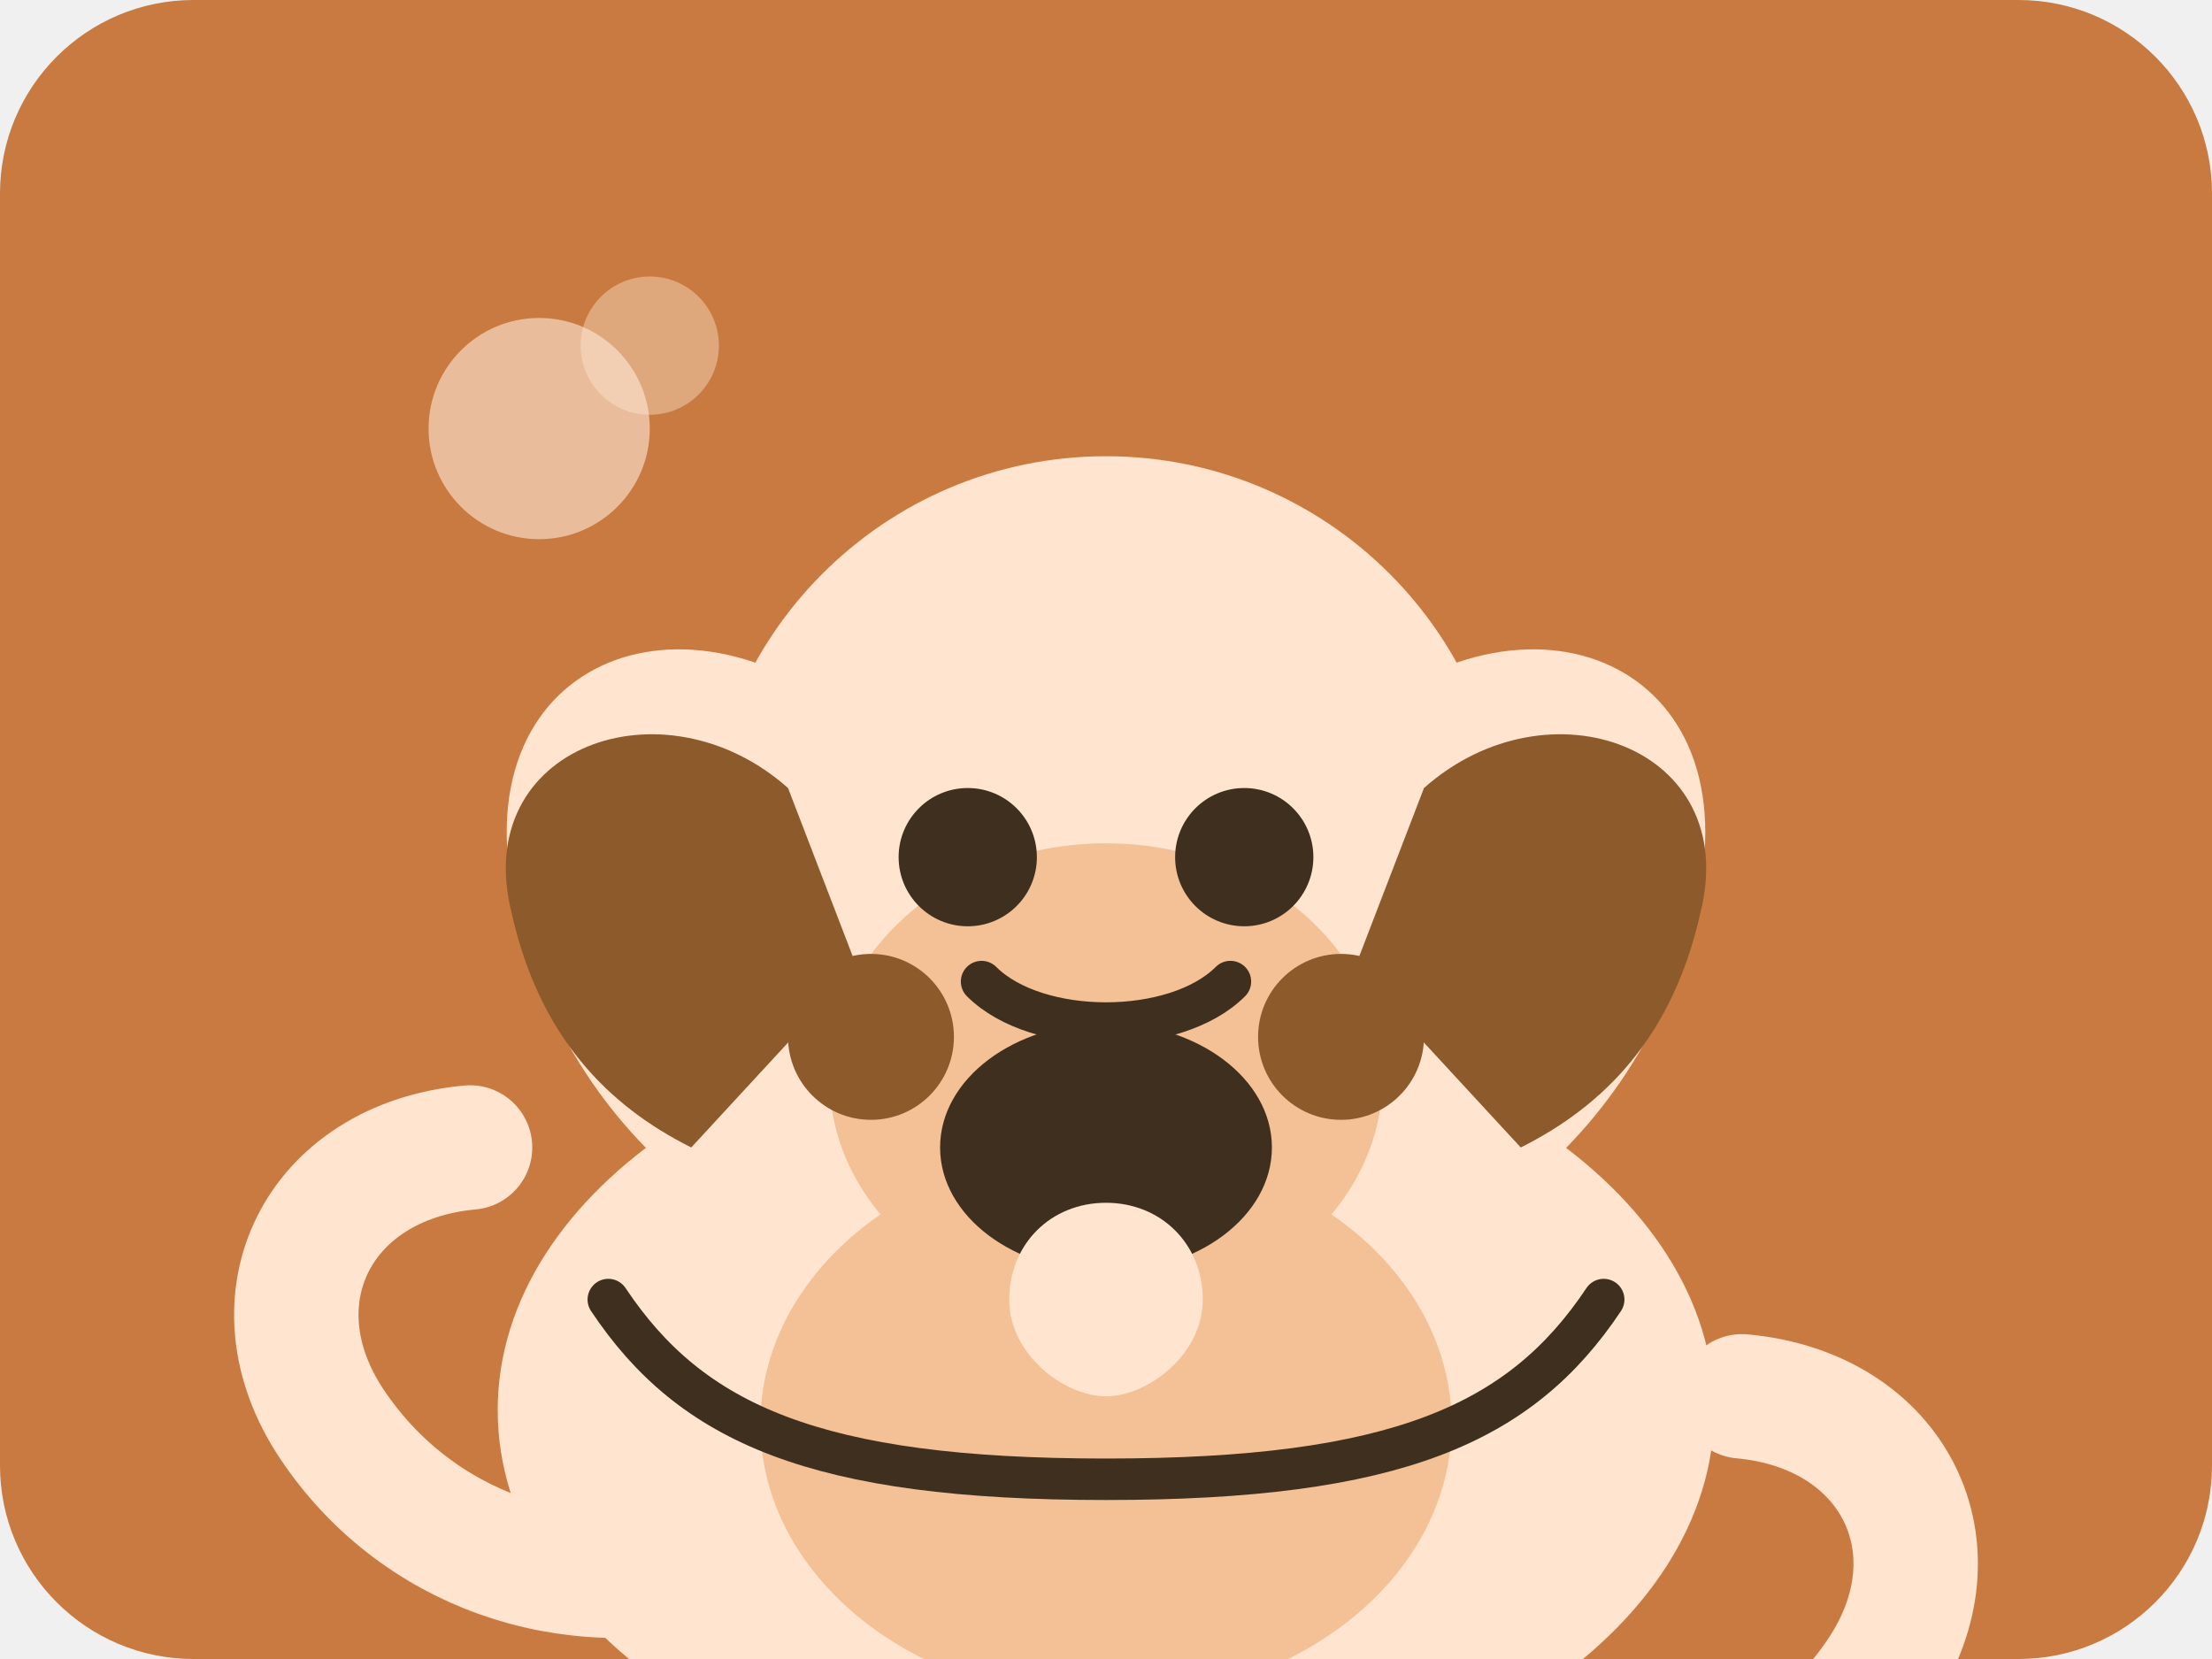
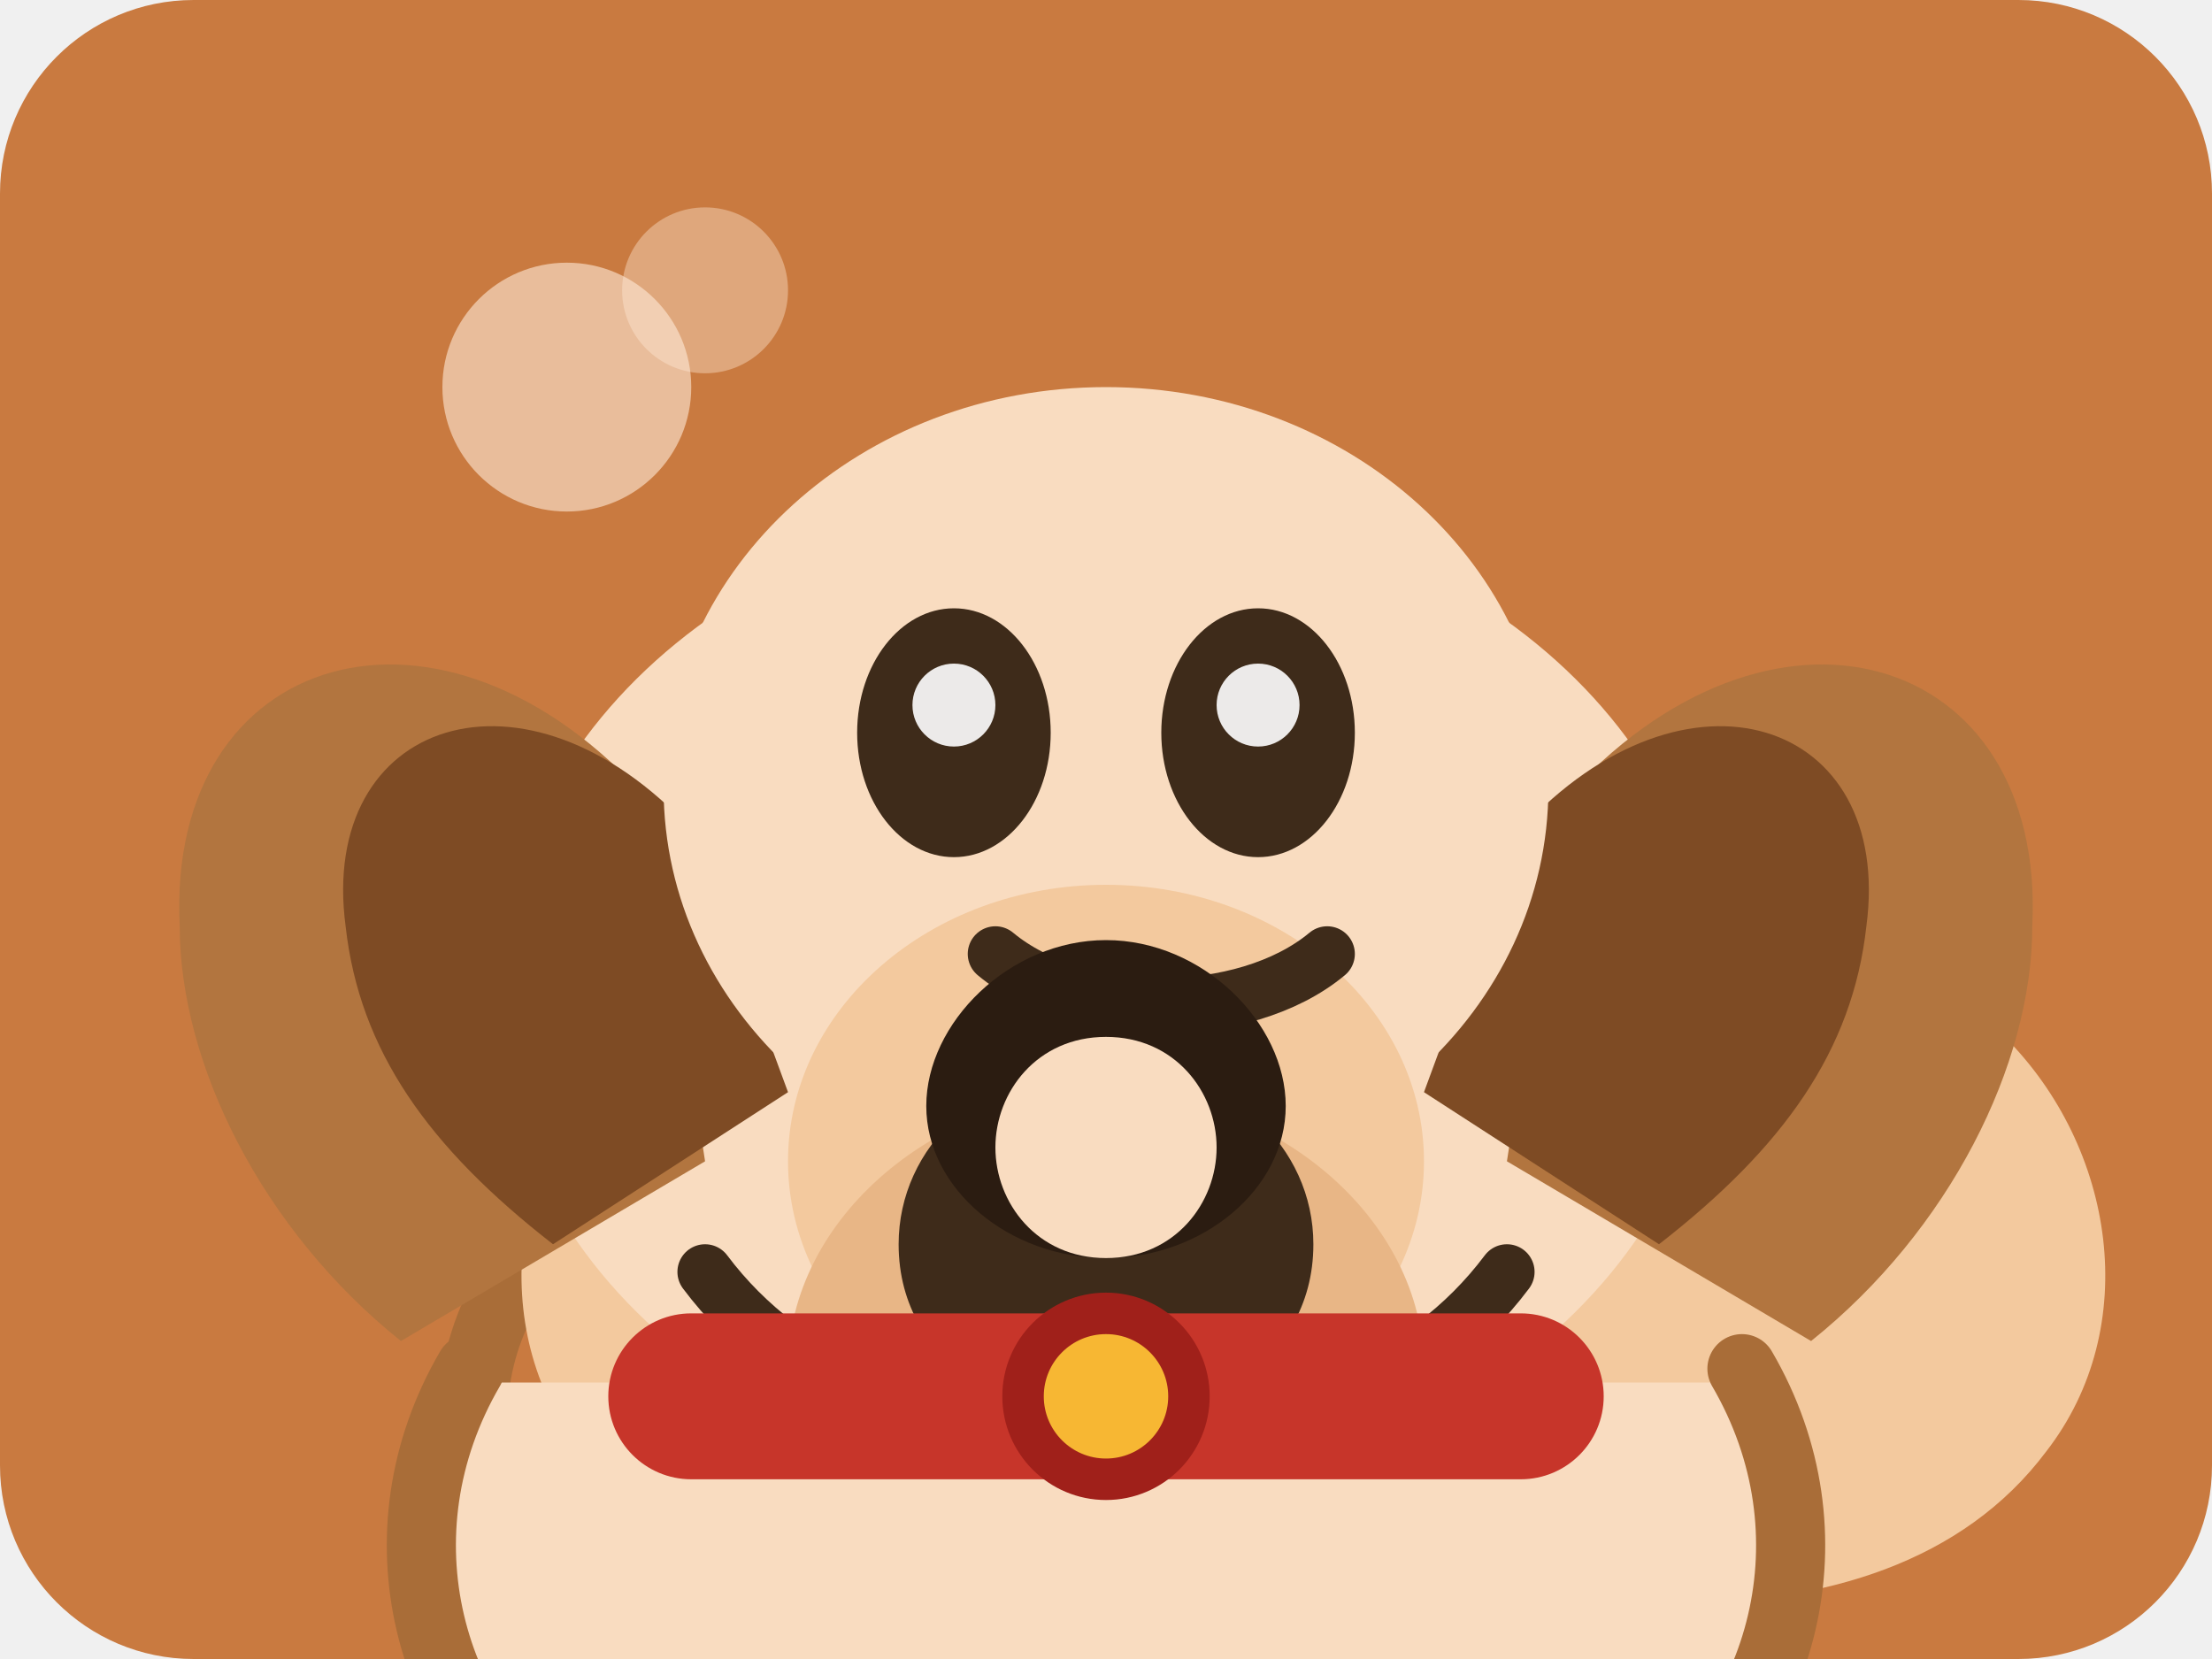
- <svg xmlns="http://www.w3.org/2000/svg" viewBox="0 0 320 240">
+ <svg xmlns="http://www.w3.org/2000/svg" viewBox="0 0 320 240" role="img" aria-labelledby="title desc">
  <rect width="320" height="240" fill="#C97A40" rx="28" />
-   <g transform="translate(160 132)">
-     <path d="M92 70c22 2 32 22 20 40s-34 26-56 20" fill="none" stroke="#FFE5D0" stroke-width="18" stroke-linecap="round" />
-     <ellipse cx="0" cy="72" rx="88" ry="58" fill="#FFE5D0" />
-     <ellipse cx="0" cy="74" rx="50" ry="40" fill="#F4C095" />
-     <path d="M-92 34c-22 2-32 22-20 40s34 26 56 20" fill="none" stroke="#FFE5D0" stroke-width="18" stroke-linecap="round" />
-     <g fill="#FFE5D0">
-       <circle cx="0" cy="-8" r="58" />
-       <path d="M-32-24c-26-26-60-14-54 20 4 22 16 36 26 44l30-24z" />
-       <path d="M32-24c26-26 60-14 54 20-4 22-16 36-26 44l-30-24z" />
-     </g>
-     <path d="M-46-18c-18-16-46-6-40 18 4 18 14 28 26 34l24-26z" fill="#8C5A2B" />
-     <path d="M46-18c18-16 46-6 40 18-4 18-14 28-26 34l-24-26z" fill="#8C5A2B" />
-     <ellipse cx="0" cy="24" rx="40" ry="34" fill="#F4C095" />
-     <ellipse cx="0" cy="34" rx="24" ry="18" fill="#3F2F1E" />
-     <path d="M0 42c8 0 14 6 14 14s-8 14-14 14-14-6-14-14 6-14 14-14z" fill="#FFE5D0" />
-     <g fill="#3F2F1E">
-       <circle cx="-20" cy="-8" r="10" />
-       <circle cx="20" cy="-8" r="10" />
-     </g>
-     <path d="M-18 10c8 8 28 8 36 0" fill="none" stroke="#3F2F1E" stroke-width="6" stroke-linecap="round" stroke-linejoin="round" />
-     <g fill="#8C5A2B">
-       <circle cx="-34" cy="18" r="12" />
-       <circle cx="34" cy="18" r="12" />
-     </g>
-     <path d="M-72 56c12 18 30 26 72 26s60-8 72-26" fill="none" stroke="#3F2F1E" stroke-width="6" stroke-linecap="round" />
+   <g transform="translate(160 126)">
+     <ellipse cx="0" cy="68" rx="78" ry="48" fill="#F9DCC0" />
+     <path d="M-52 40c-22 0-46 22-38 50 10 36 70 34 90 34s80 2 90-34c8-28-16-50-38-50" fill="none" stroke="#A96D38" stroke-width="10" stroke-linecap="round" />
+     <path d="M-70 24c-16 16-20 42-6 60 12 16 32 22 54 22h104c22 0 42-6 54-22 14-18 10-44-6-60" fill="#F3C99E" />
+     <ellipse cx="0" cy="18" rx="88" ry="72" fill="#F9DCC0" />
+     <path d="M-66-10c-30-34-70-22-68 18 0 20 12 44 32 60l44-26z" fill="#B2753F" />
+     <path d="M66-10c30-34 70-22 68 18 0 20-12 44-32 60l-44-26z" fill="#B2753F" />
+     <path d="M-60-6c-24-26-54-16-50 14 2 18 12 32 30 46l34-22z" fill="#7E4B24" />
+     <path d="M60-6c24-26 54-16 50 14-2 18-12 32-30 46l-34-22z" fill="#7E4B24" />
+     <ellipse cx="0" cy="-12" rx="64" ry="58" fill="#F9DCC0" />
+     <ellipse cx="0" cy="42" rx="46" ry="40" fill="#F3C99E" />
+     <path d="M0 32c24 0 46 18 46 40 0 20-20 36-46 36s-46-16-46-36c0-22 22-40 46-40z" fill="#E8B686" />
+     <path d="M0 28c18 0 30 12 30 26 0 18-18 26-30 26s-30-8-30-26c0-14 12-26 30-26z" fill="#3E2B1A" />
+     <ellipse cx="-22" cy="-20" rx="14" ry="18" fill="#3E2B1A" />
+     <ellipse cx="22" cy="-20" rx="14" ry="18" fill="#3E2B1A" />
+     <circle cx="-22" cy="-24" r="6" fill="#FFFFFF" opacity="0.9" />
+     <circle cx="22" cy="-24" r="6" fill="#FFFFFF" opacity="0.9" />
+     <path d="M-16 12c12 10 36 10 48 0" fill="none" stroke="#3E2B1A" stroke-width="8" stroke-linecap="round" stroke-linejoin="round" />
+     <path d="M0 10c14 0 26 12 26 24s-12 22-26 22-26-10-26-22 12-24 26-24z" fill="#2B1C11" />
+     <path d="M0 24c10 0 16 8 16 16s-6 16-16 16-16-8-16-16 6-16 16-16z" fill="#F9DCC0" />
+     <path d="M-58 58c12 16 32 24 58 24s46-8 58-24" fill="none" stroke="#3E2B1A" stroke-width="8" stroke-linecap="round" />
+     <path d="M-88 74c-12 22-6 46 12 58 18 12 46 10 76 10s58 2 76-10c18-12 24-36 12-58" fill="#F9DCC0" />
+     <path d="M-92 72c-14 24-6 52 14 66 20 12 50 12 78 12s58 0 78-12c20-14 28-42 14-66" fill="none" stroke="#A96D38" stroke-width="10" stroke-linecap="round" />
+     <rect x="-72" y="64" width="144" height="24" rx="12" fill="#C7352A" />
+     <circle cx="0" cy="76" r="12" fill="#F7B733" stroke="#A0201A" stroke-width="6" />
  </g>
-   <circle cx="78" cy="62" r="16" fill="#FFEAD7" opacity="0.6" />
-   <circle cx="94" cy="50" r="10" fill="#FFEAD7" opacity="0.4" />
+   <circle cx="82" cy="56" r="18" fill="#FFEAD7" opacity="0.6" />
+   <circle cx="102" cy="42" r="12" fill="#FFEAD7" opacity="0.4" />
</svg>
